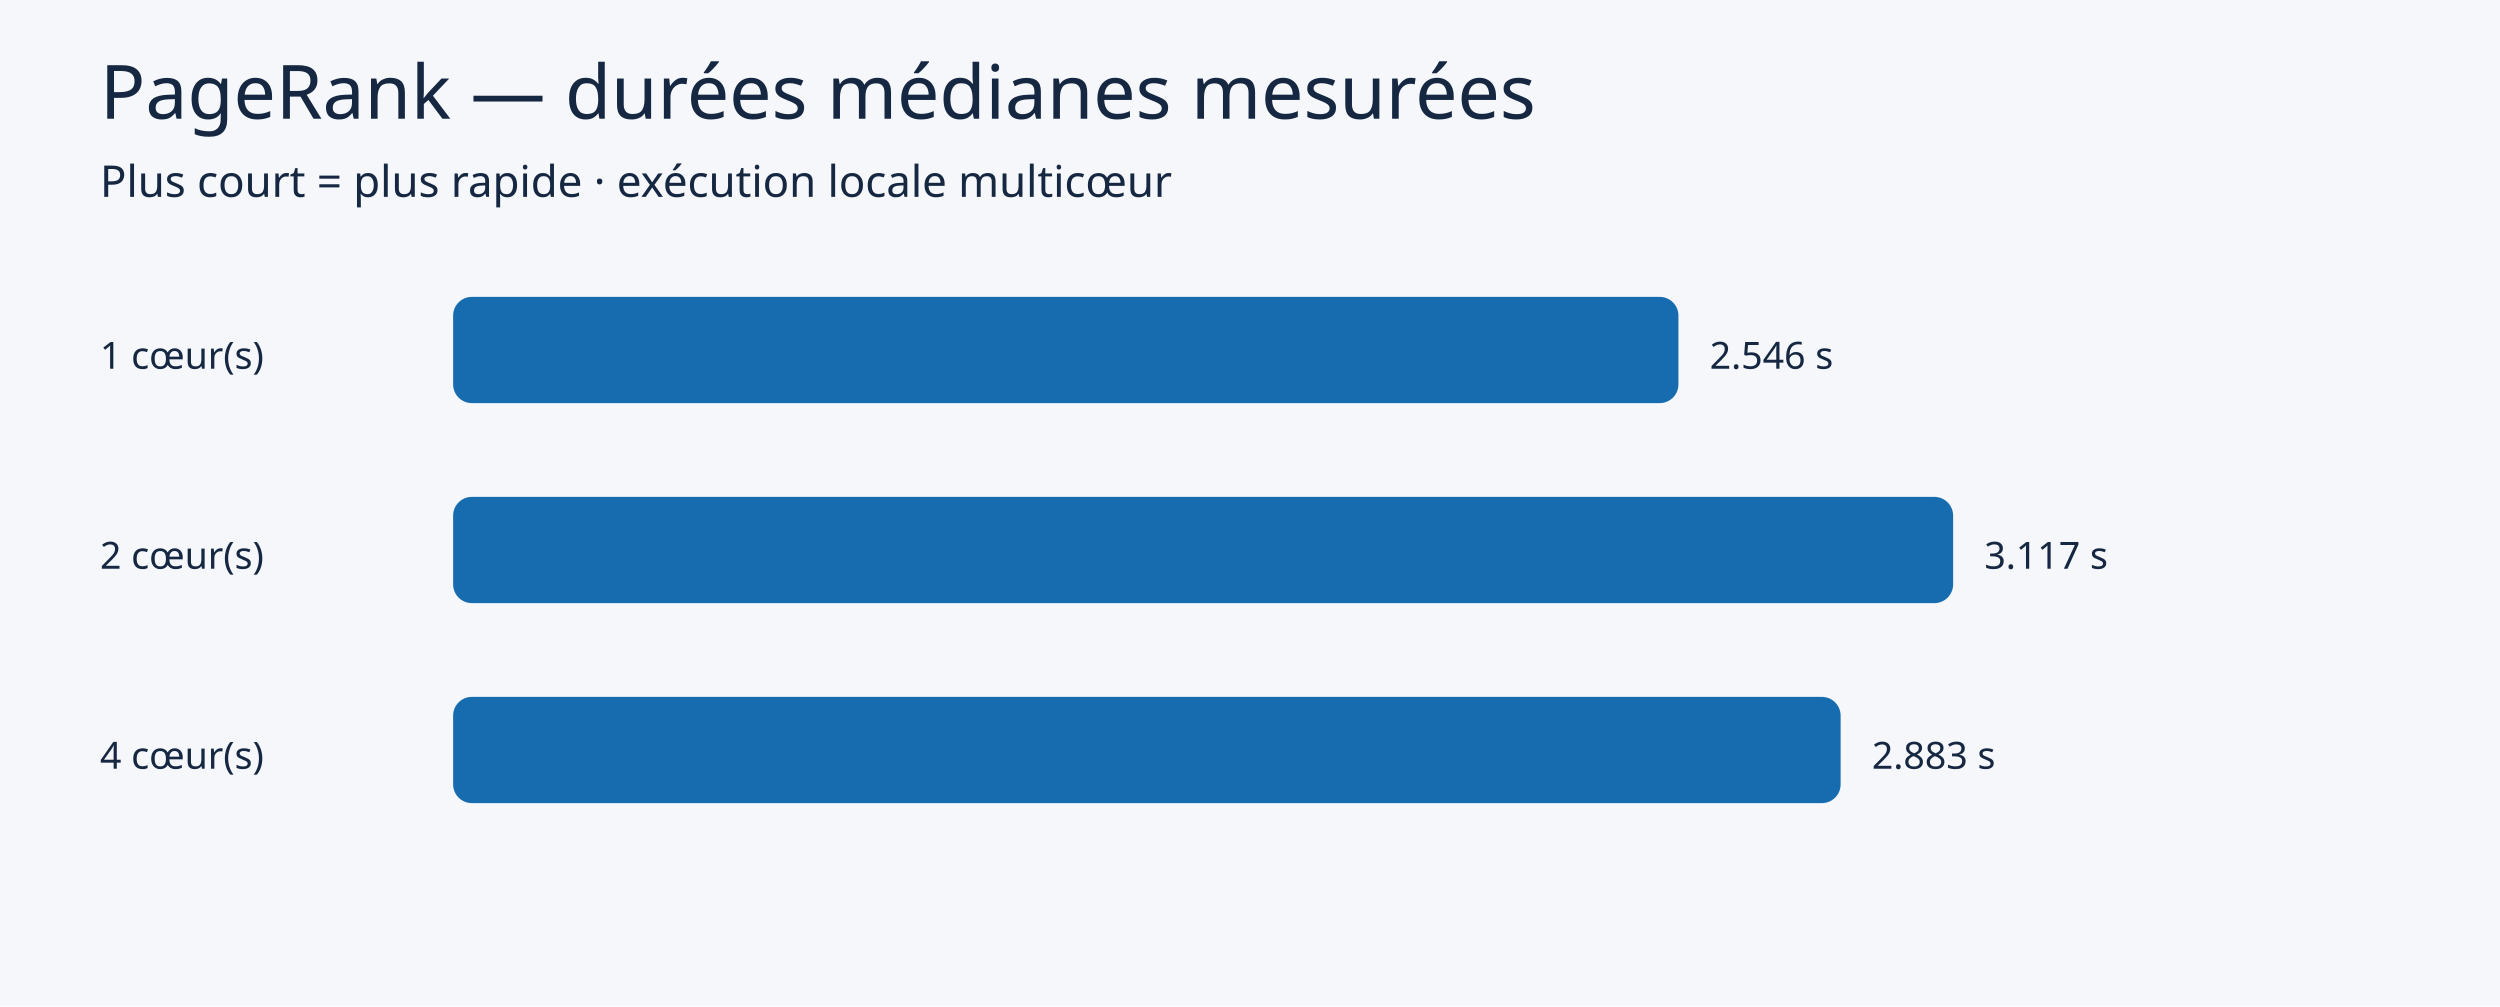
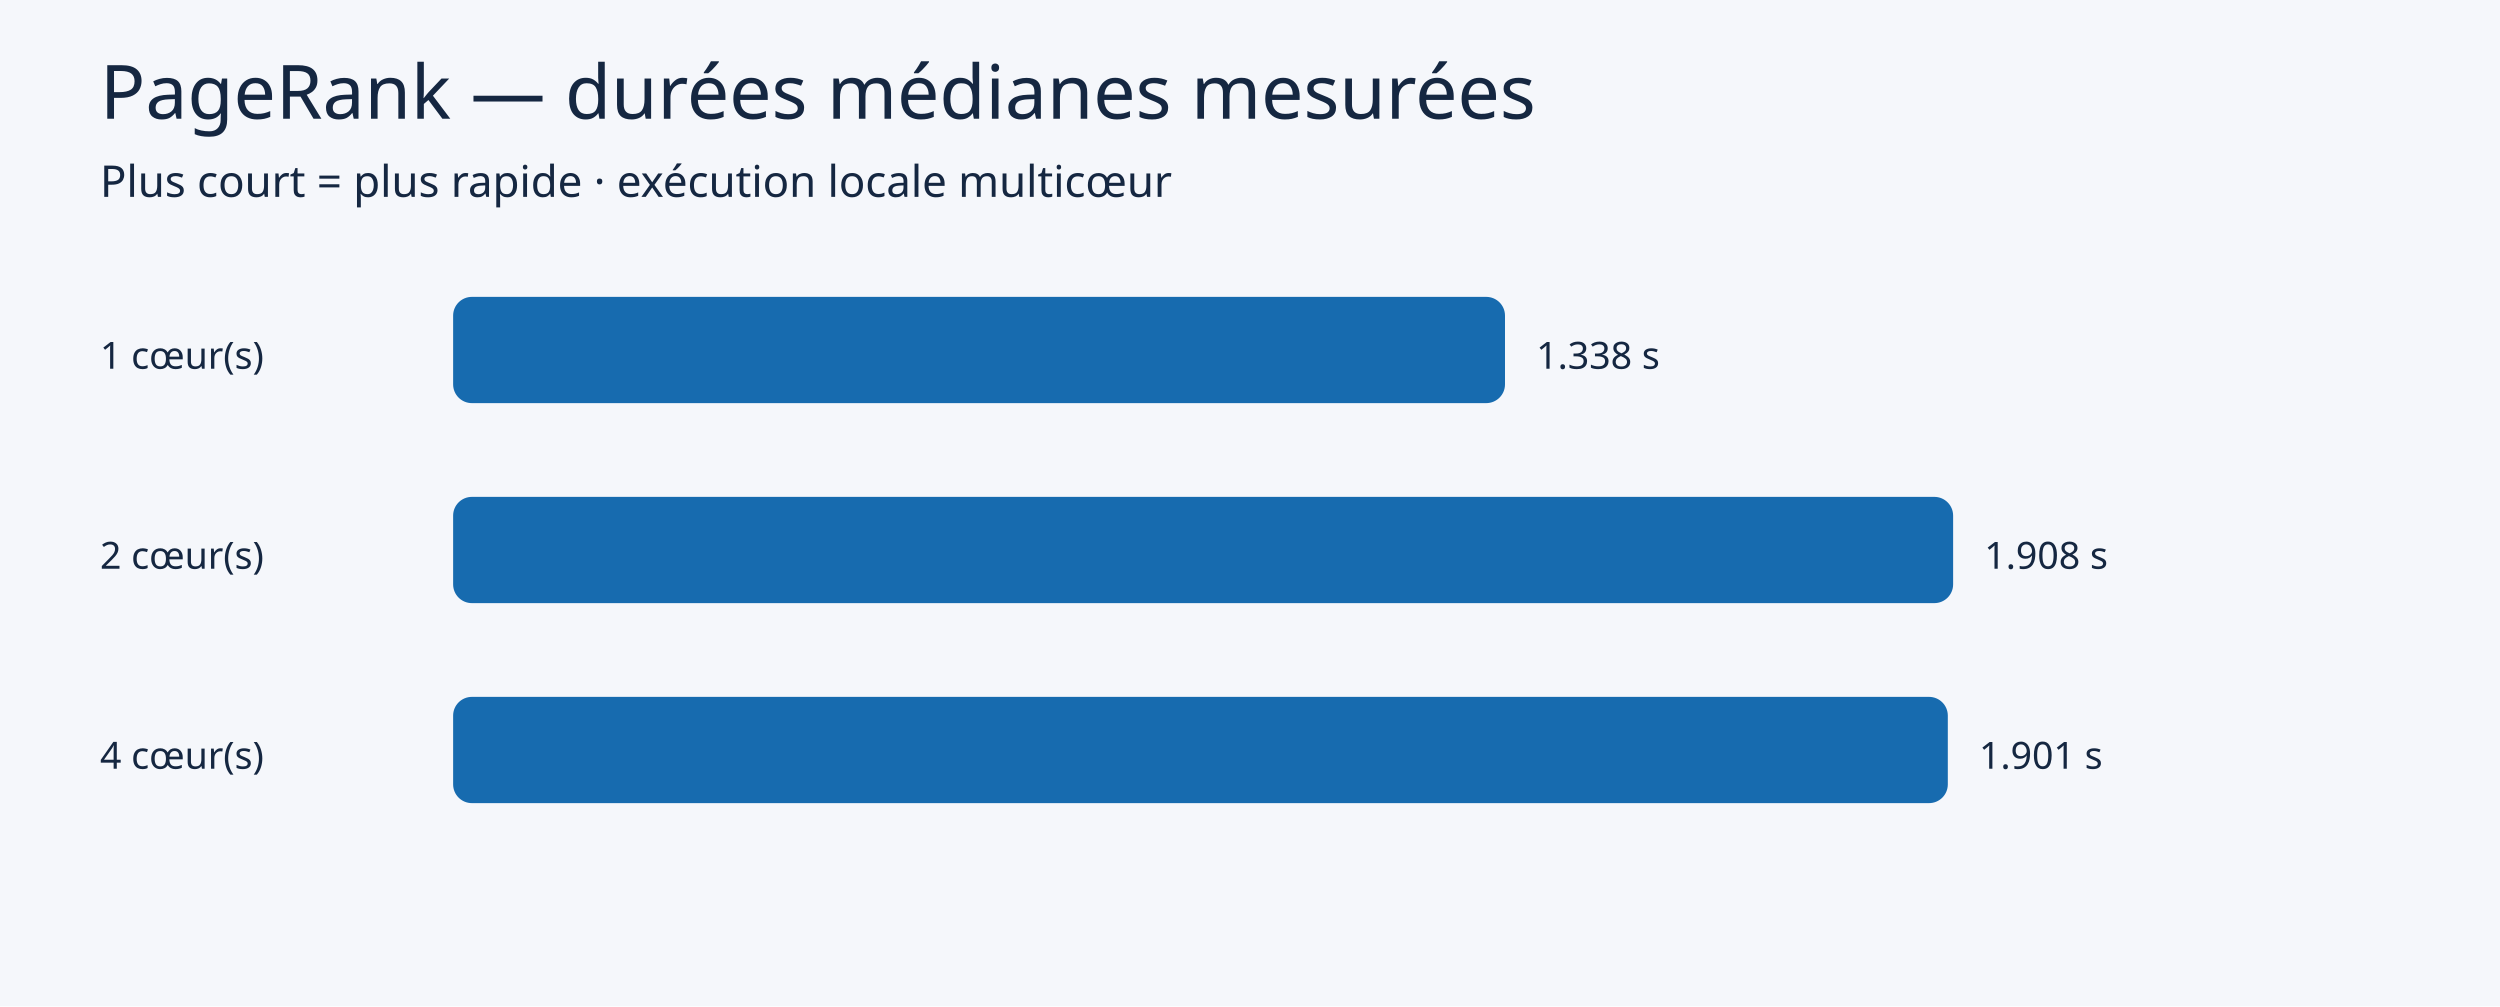
<svg xmlns="http://www.w3.org/2000/svg" width="800" height="322" viewBox="0 0 800 322">
  <rect width="100%" height="100%" fill="#f5f7fb" />
  <g font-family="sans-serif" fill="#152741">
    <text x="32" y="38" font-size="24">PageRank — durées médianes mesurées</text>
    <text x="32" y="63" font-size="14">Plus court = plus rapide · exécution locale multicœur</text>
    <text x="32" y="118">1 cœur(s)</text>
-     <rect x="145" y="95" width="392.1" height="34" rx="6" fill="#176baf" />
-     <text x="547.1" y="118">2.546 s</text>
+     <rect x="145" y="95" width="336.6" height="34" rx="6" fill="#176baf" />
+     <text x="491.6" y="118">1.338 s</text>
    <text x="32" y="182">2 cœur(s)</text>
    <rect x="145" y="159" width="480.0" height="34" rx="6" fill="#176baf" />
-     <text x="635.0" y="182">3.117 s</text>
+     <text x="635.0" y="182">1.908 s</text>
    <text x="32" y="246">4 cœur(s)</text>
-     <rect x="145" y="223" width="444.0" height="34" rx="6" fill="#176baf" />
-     <text x="599.0" y="246">2.883 s</text>
+     <rect x="145" y="223" width="478.3" height="34" rx="6" fill="#176baf" />
+     <text x="633.3" y="246">1.901 s</text>
  </g>
</svg>
